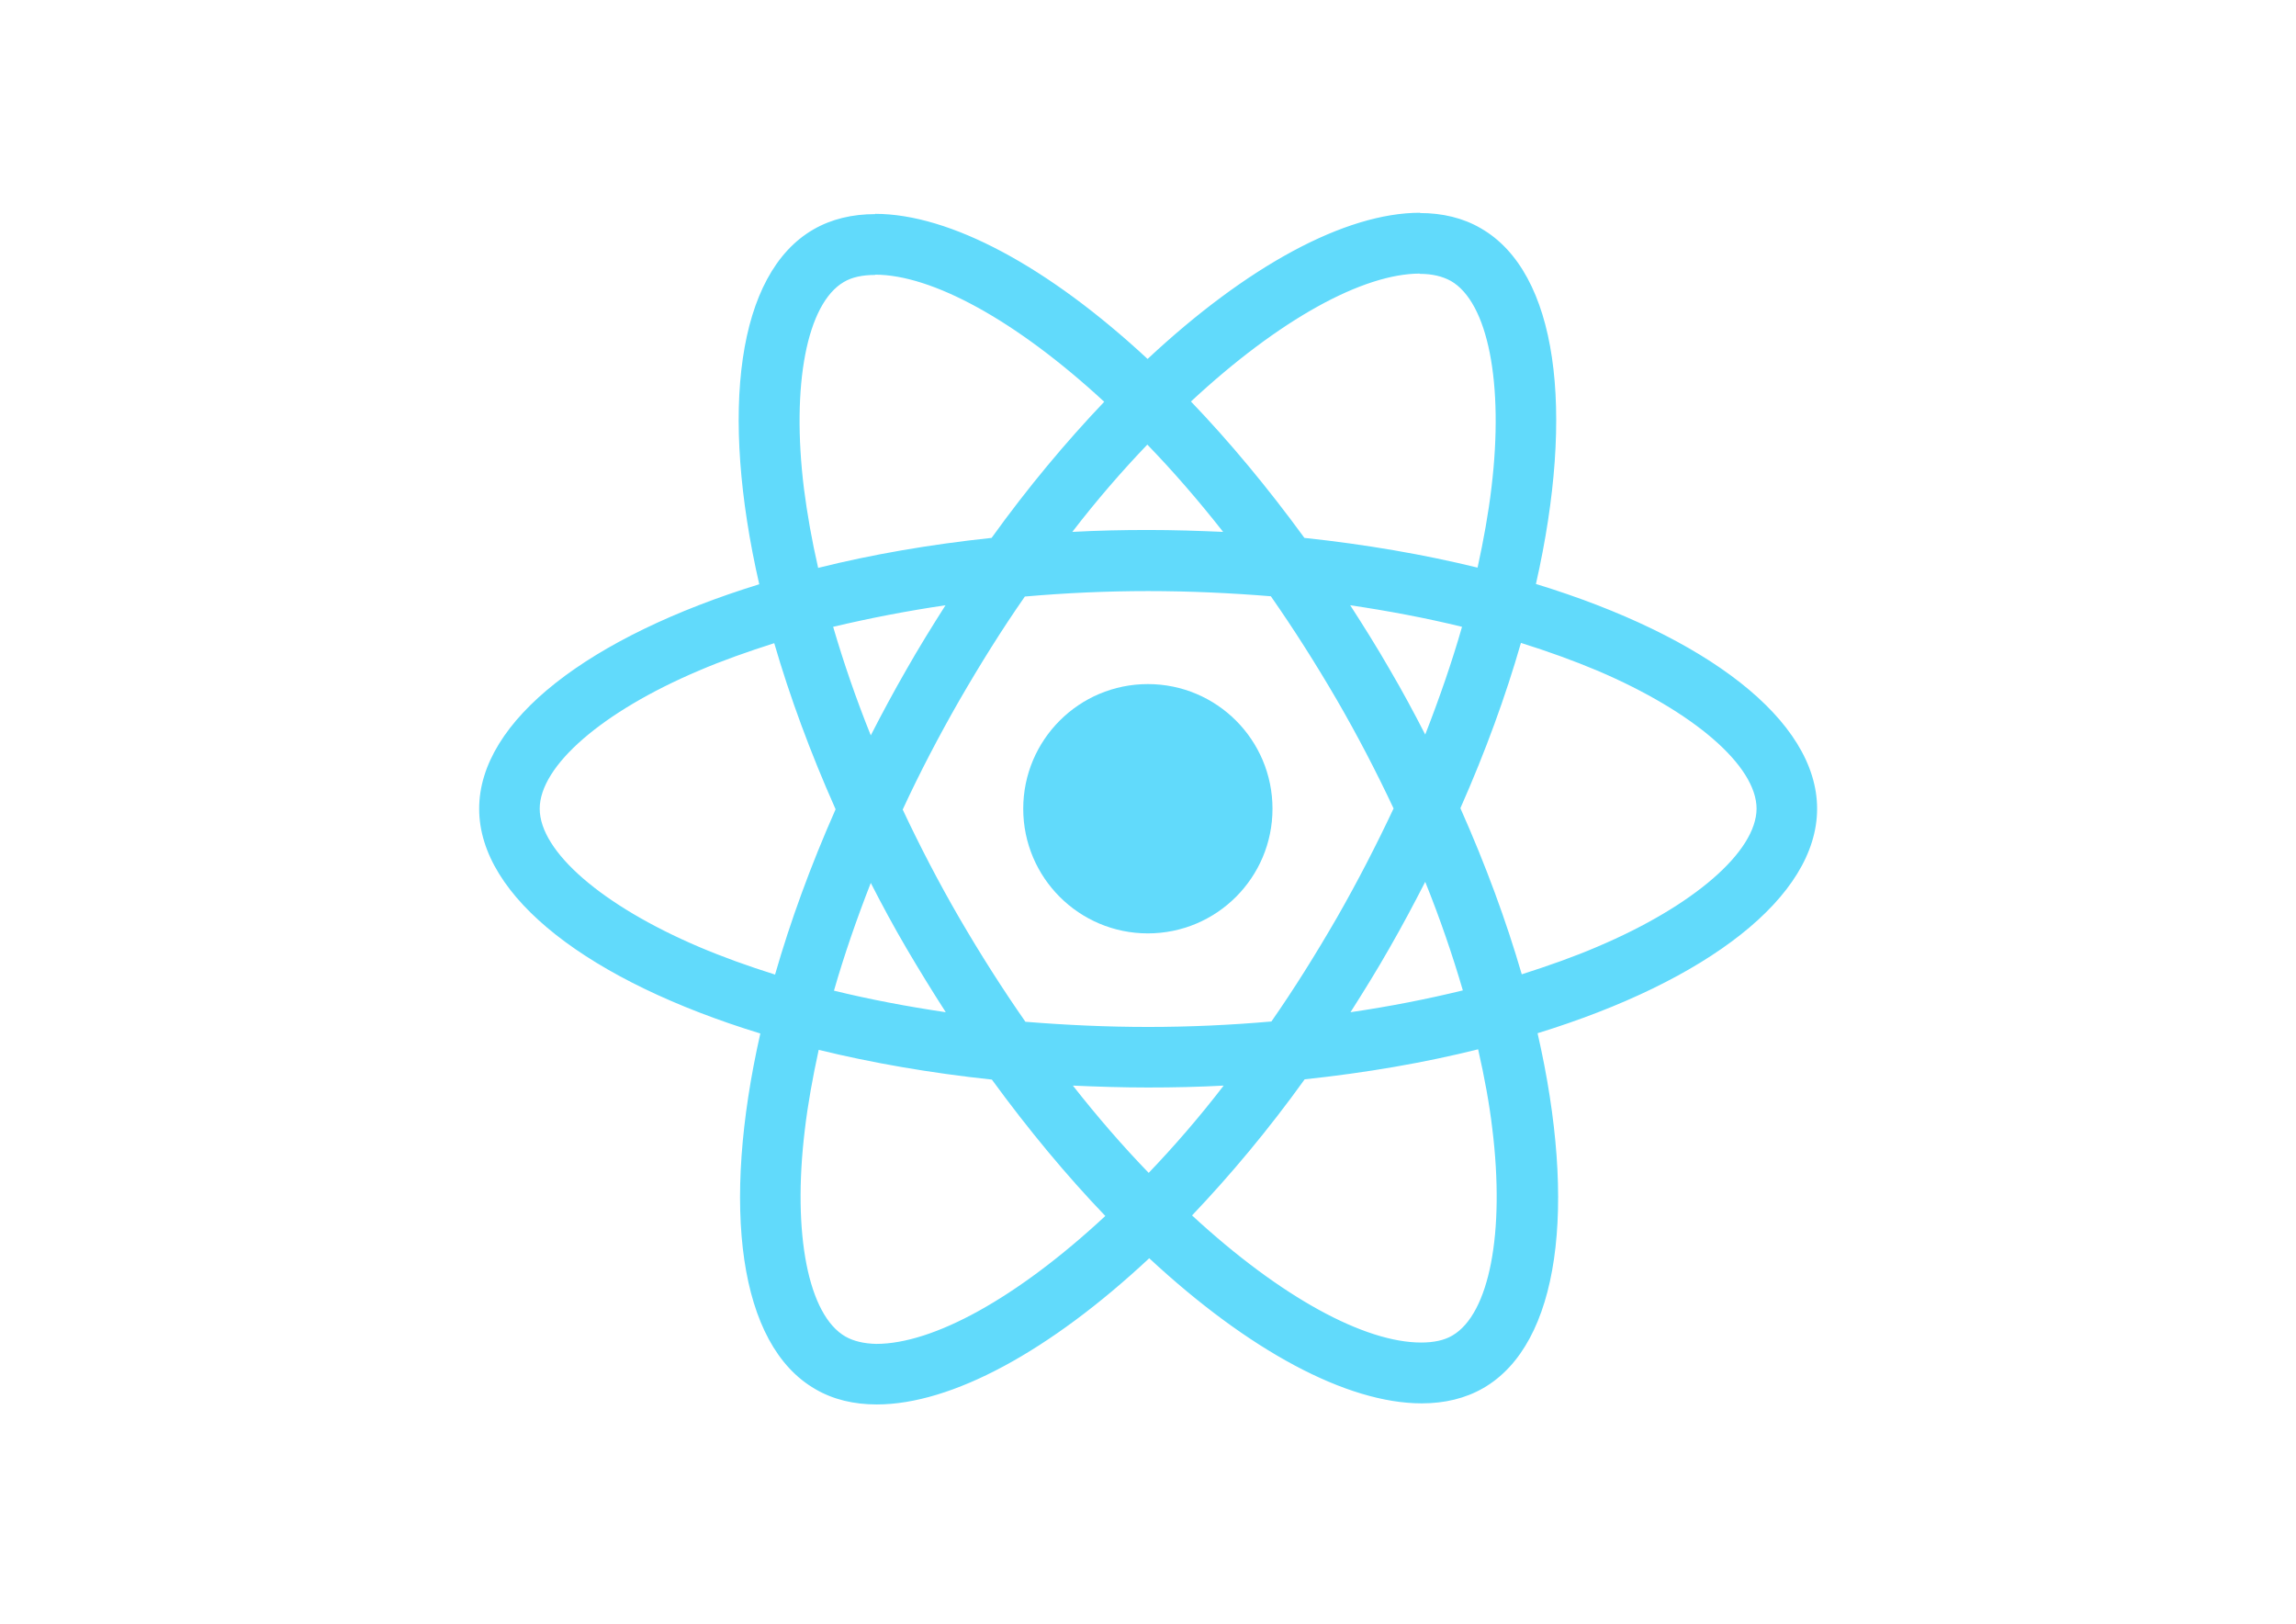
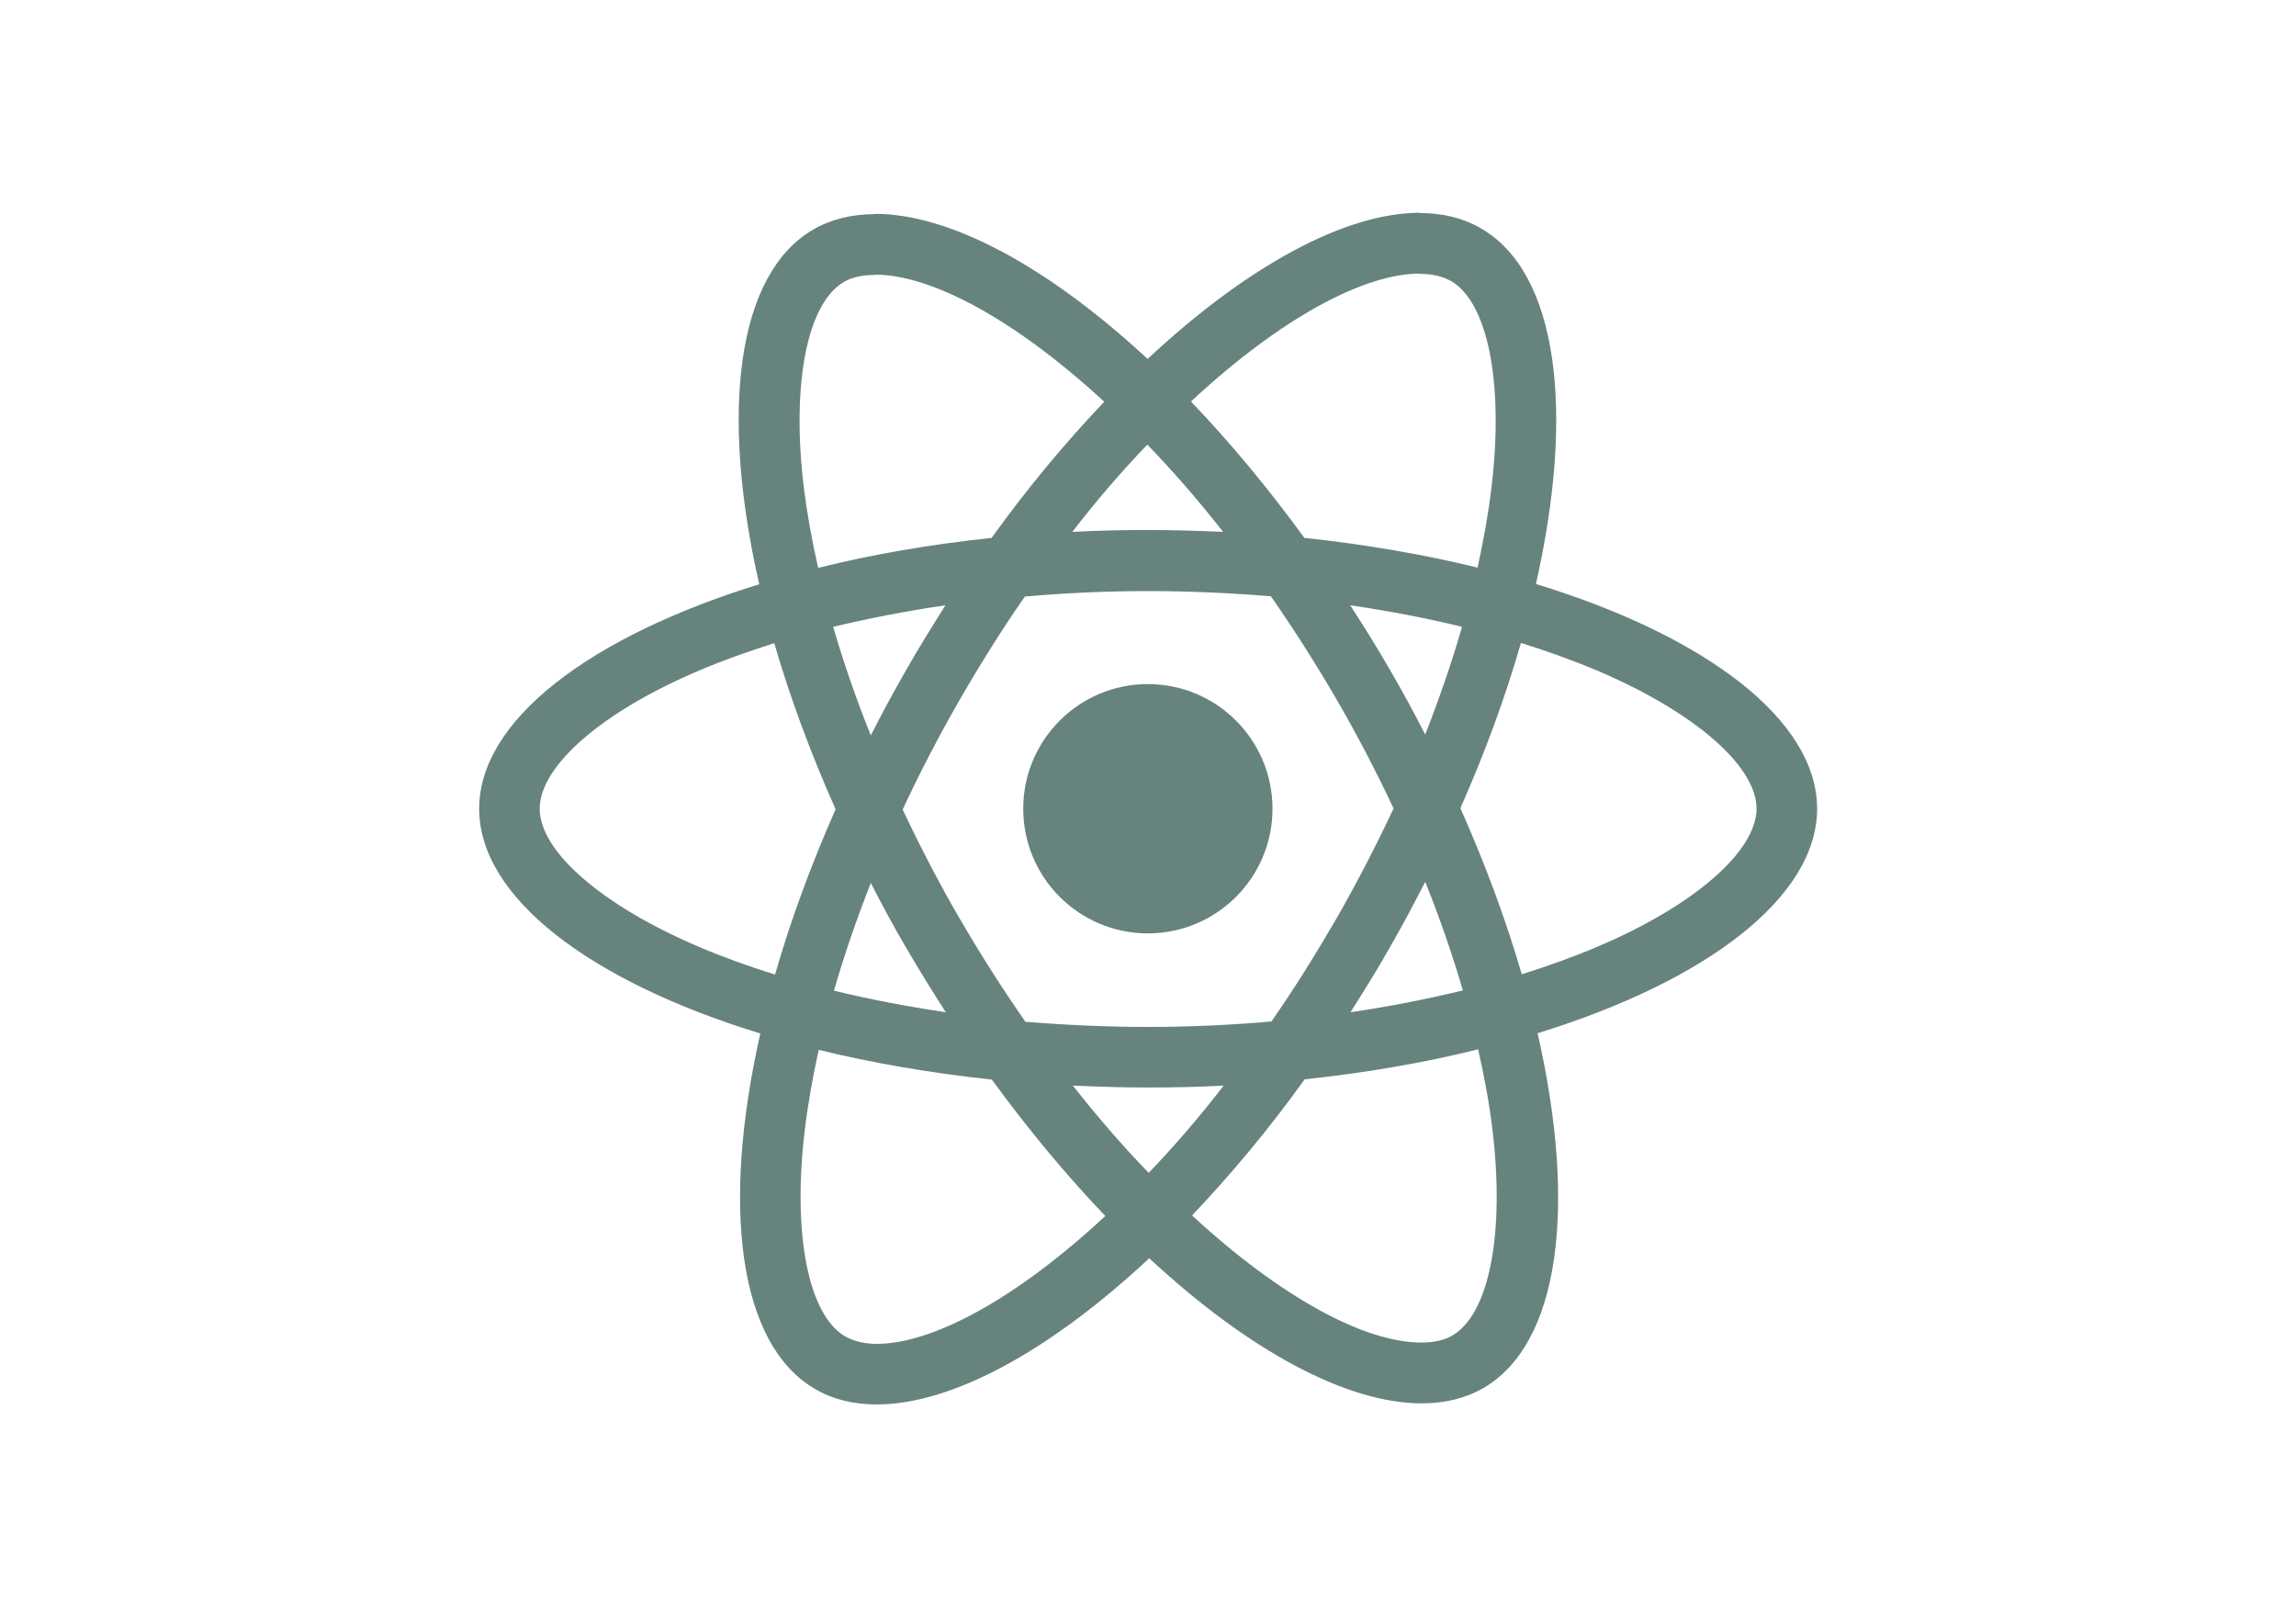
<svg xmlns="http://www.w3.org/2000/svg" viewBox="0 0 841.9 595.3">
-   <g fill="#61DAFB">
+   <g fill="#67837E">
    <path d="M666.3 296.5c0-32.5-40.7-63.3-103.1-82.4 14.4-63.6 8-114.2-20.2-130.4-6.5-3.8-14.1-5.6-22.4-5.6v22.3c4.6 0 8.3.9 11.4 2.6 13.6 7.8 19.5 37.5 14.9 75.7-1.1 9.4-2.9 19.3-5.1 29.4-19.6-4.8-41-8.5-63.5-10.9-13.5-18.5-27.5-35.3-41.6-50 32.6-30.3 63.2-46.9 84-46.9V78c-27.5 0-63.5 19.6-99.9 53.6-36.4-33.8-72.4-53.2-99.9-53.2v22.3c20.7 0 51.4 16.5 84 46.6-14 14.7-28 31.4-41.3 49.9-22.6 2.4-44 6.1-63.6 11-2.3-10-4-19.7-5.2-29-4.7-38.2 1.1-67.9 14.6-75.8 3-1.8 6.9-2.6 11.5-2.6V78.5c-8.4 0-16 1.8-22.6 5.6-28.1 16.2-34.4 66.7-19.9 130.1-62.2 19.2-102.7 49.9-102.7 82.3 0 32.5 40.7 63.3 103.1 82.4-14.4 63.6-8 114.2 20.2 130.4 6.5 3.8 14.1 5.6 22.5 5.6 27.5 0 63.5-19.6 99.9-53.6 36.4 33.8 72.4 53.2 99.9 53.2 8.4 0 16-1.8 22.6-5.6 28.1-16.2 34.4-66.7 19.9-130.1 62-19.1 102.5-49.9 102.5-82.3zm-130.2-66.7c-3.7 12.9-8.3 26.2-13.5 39.5-4.1-8-8.4-16-13.1-24-4.6-8-9.5-15.8-14.4-23.4 14.2 2.1 27.9 4.7 41 7.9zm-45.8 106.5c-7.8 13.5-15.8 26.3-24.1 38.2-14.9 1.3-30 2-45.2 2-15.1 0-30.2-.7-45-1.9-8.3-11.9-16.4-24.6-24.2-38-7.6-13.1-14.5-26.4-20.8-39.8 6.2-13.4 13.2-26.8 20.7-39.9 7.8-13.5 15.8-26.3 24.1-38.2 14.9-1.3 30-2 45.2-2 15.1 0 30.2.7 45 1.9 8.3 11.9 16.4 24.6 24.2 38 7.6 13.1 14.5 26.4 20.8 39.8-6.3 13.4-13.2 26.8-20.7 39.9zm32.3-13c5.4 13.4 10 26.8 13.8 39.8-13.1 3.2-26.9 5.9-41.2 8 4.9-7.7 9.8-15.6 14.4-23.7 4.6-8 8.9-16.1 13-24.1zM421.2 430c-9.3-9.6-18.6-20.3-27.8-32 9 .4 18.2.7 27.5.7 9.4 0 18.7-.2 27.8-.7-9 11.7-18.3 22.4-27.5 32zm-74.4-58.9c-14.2-2.1-27.9-4.7-41-7.9 3.7-12.9 8.3-26.2 13.5-39.5 4.1 8 8.4 16 13.1 24 4.7 8 9.5 15.8 14.4 23.4zM420.7 163c9.3 9.6 18.6 20.3 27.8 32-9-.4-18.2-.7-27.5-.7-9.4 0-18.7.2-27.8.7 9-11.7 18.3-22.4 27.5-32zm-74 58.9c-4.9 7.7-9.8 15.6-14.4 23.7-4.6 8-8.9 16-13 24-5.4-13.4-10-26.8-13.8-39.8 13.1-3.1 26.9-5.8 41.2-7.9zm-90.5 125.2c-35.4-15.1-58.3-34.9-58.3-50.6 0-15.7 22.9-35.6 58.3-50.6 8.6-3.7 18-7 27.7-10.1 5.7 19.6 13.2 40 22.5 60.9-9.2 20.8-16.6 41.1-22.2 60.6-9.9-3.1-19.3-6.5-28-10.2zM310 490c-13.6-7.8-19.5-37.5-14.9-75.7 1.1-9.4 2.9-19.3 5.1-29.4 19.6 4.8 41 8.5 63.5 10.9 13.5 18.5 27.5 35.3 41.6 50-32.6 30.3-63.2 46.9-84 46.9-4.5-.1-8.3-1-11.3-2.7zm237.2-76.2c4.7 38.2-1.1 67.9-14.6 75.8-3 1.8-6.9 2.6-11.5 2.6-20.7 0-51.4-16.5-84-46.6 14-14.7 28-31.4 41.3-49.9 22.6-2.4 44-6.1 63.6-11 2.3 10.1 4.1 19.8 5.2 29.1zm38.5-66.7c-8.6 3.7-18 7-27.7 10.1-5.7-19.6-13.2-40-22.5-60.9 9.2-20.8 16.6-41.1 22.2-60.6 9.9 3.1 19.3 6.5 28.1 10.2 35.4 15.1 58.3 34.9 58.3 50.6-.1 15.7-23 35.6-58.4 50.6zM320.8 78.4z" />
    <circle cx="420.9" cy="296.5" r="45.7" />
    <path d="M520.5 78.1z" />
  </g>
</svg>
